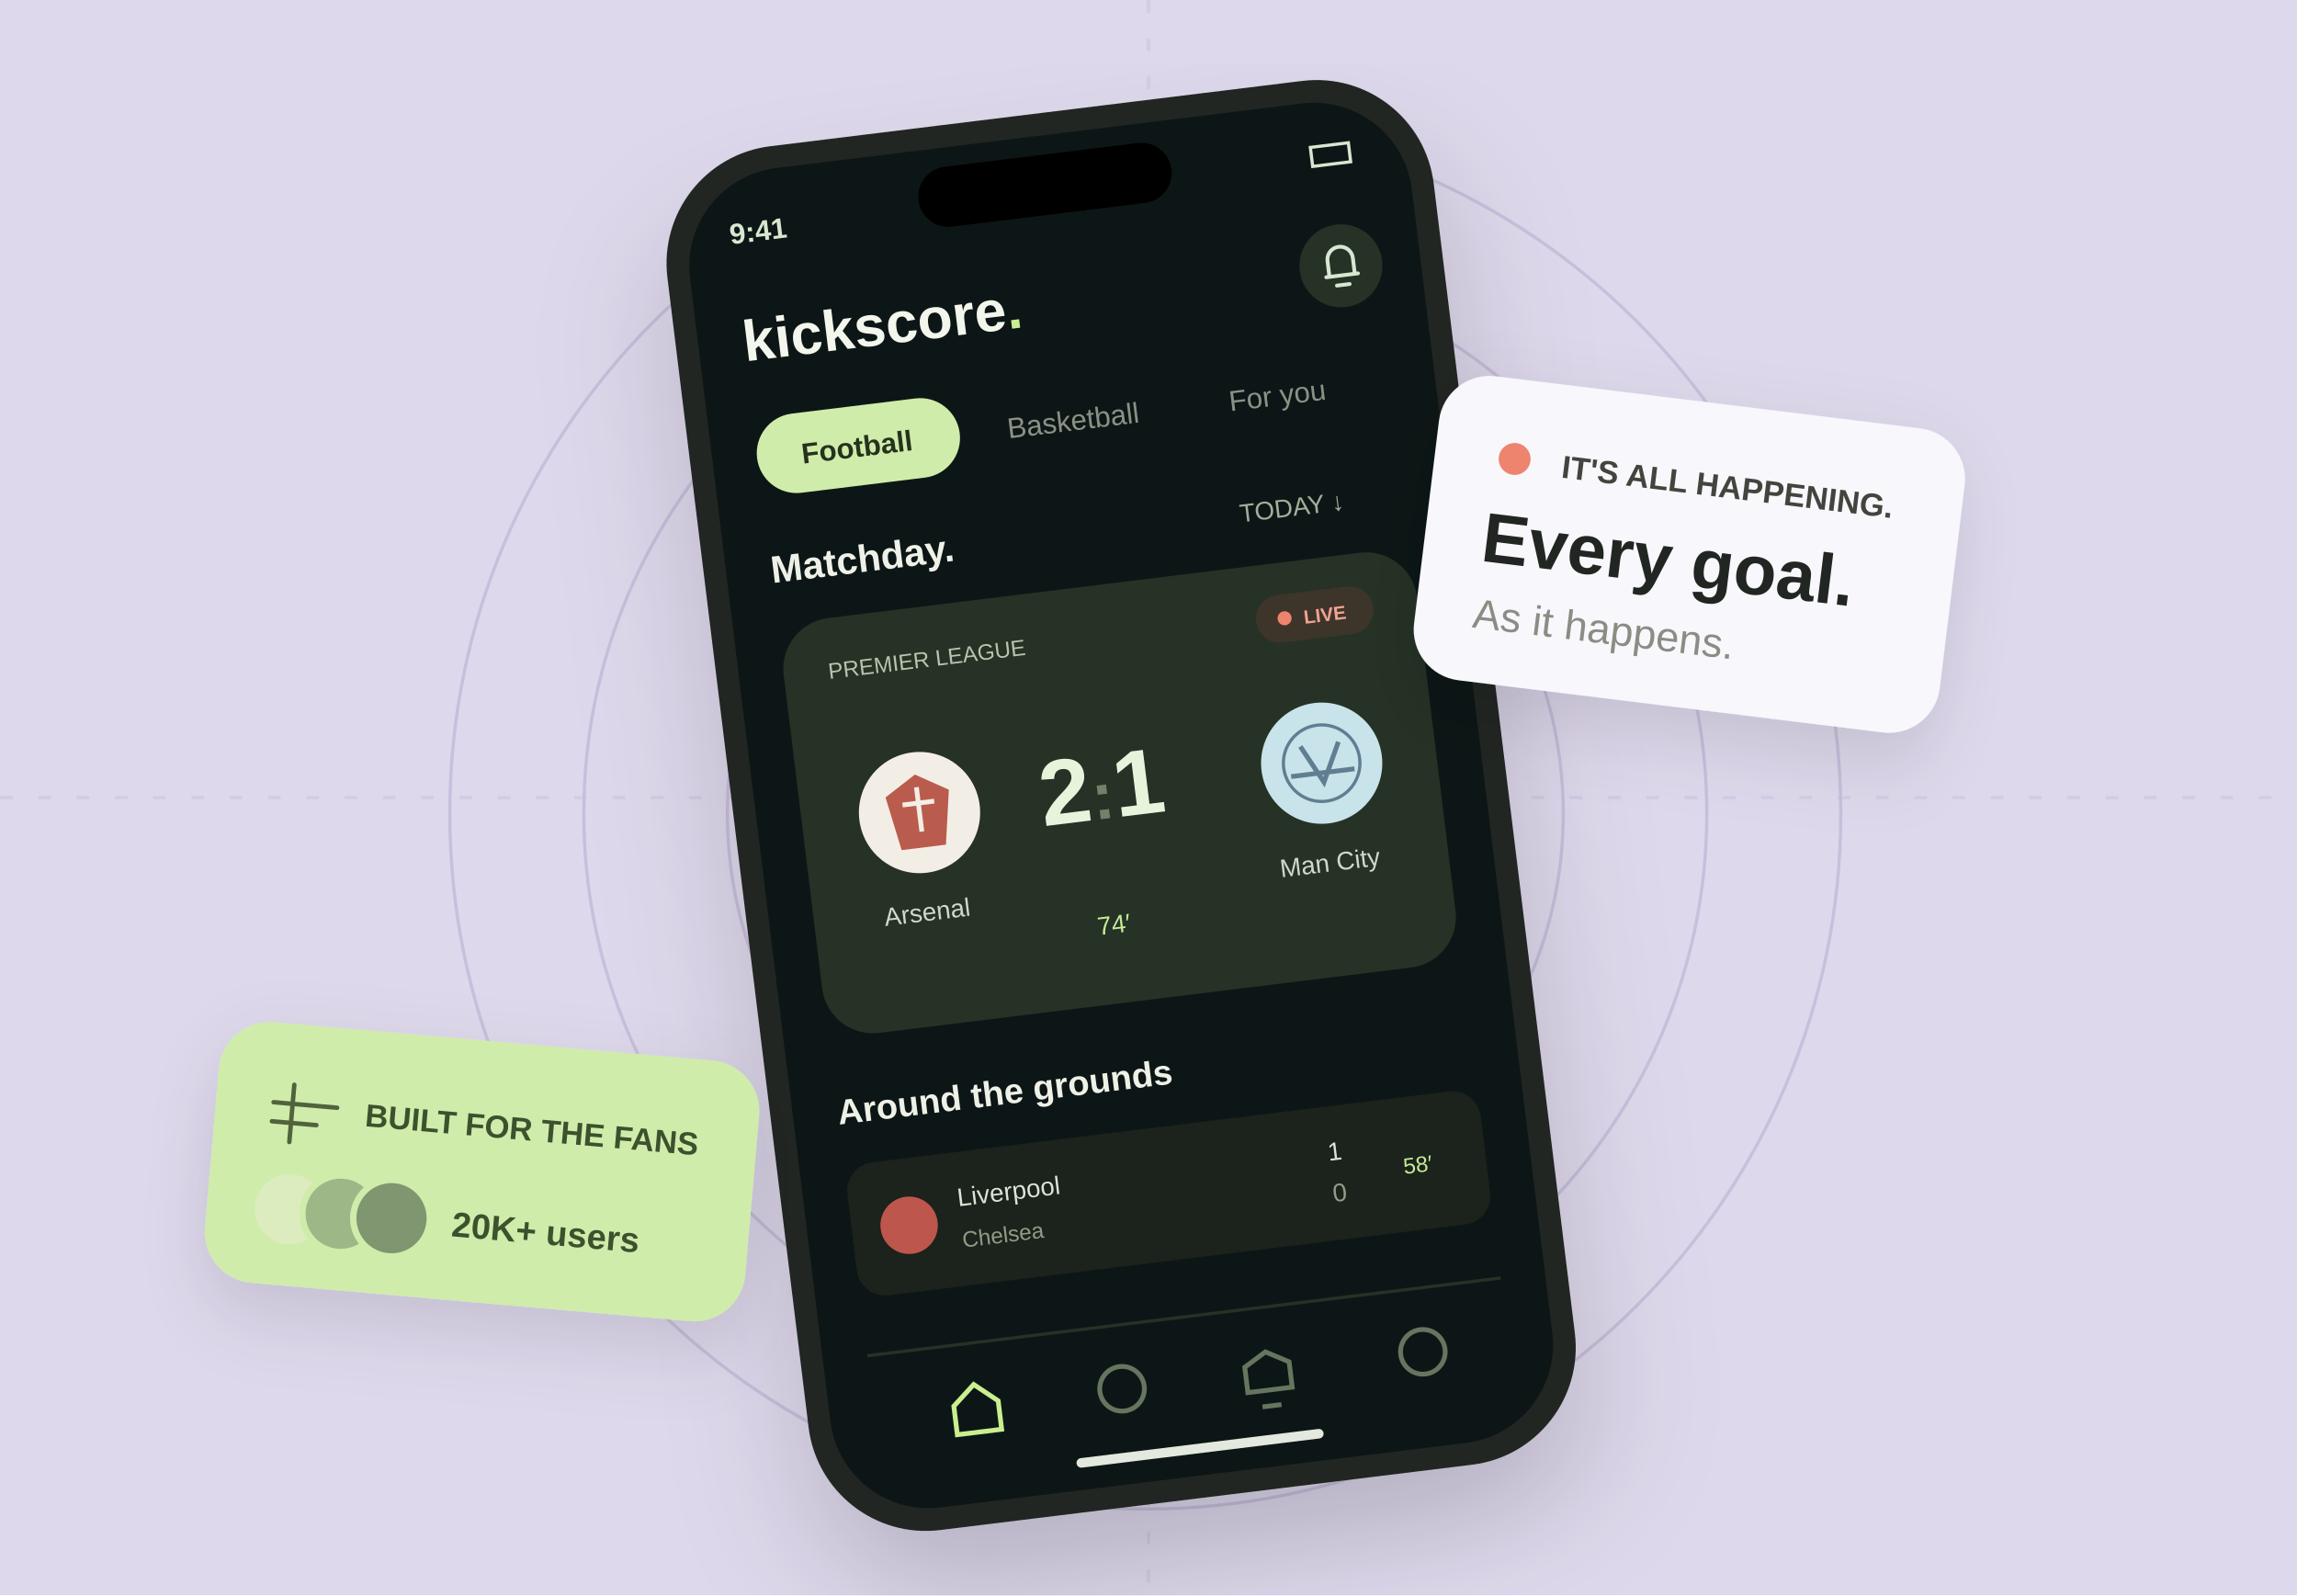
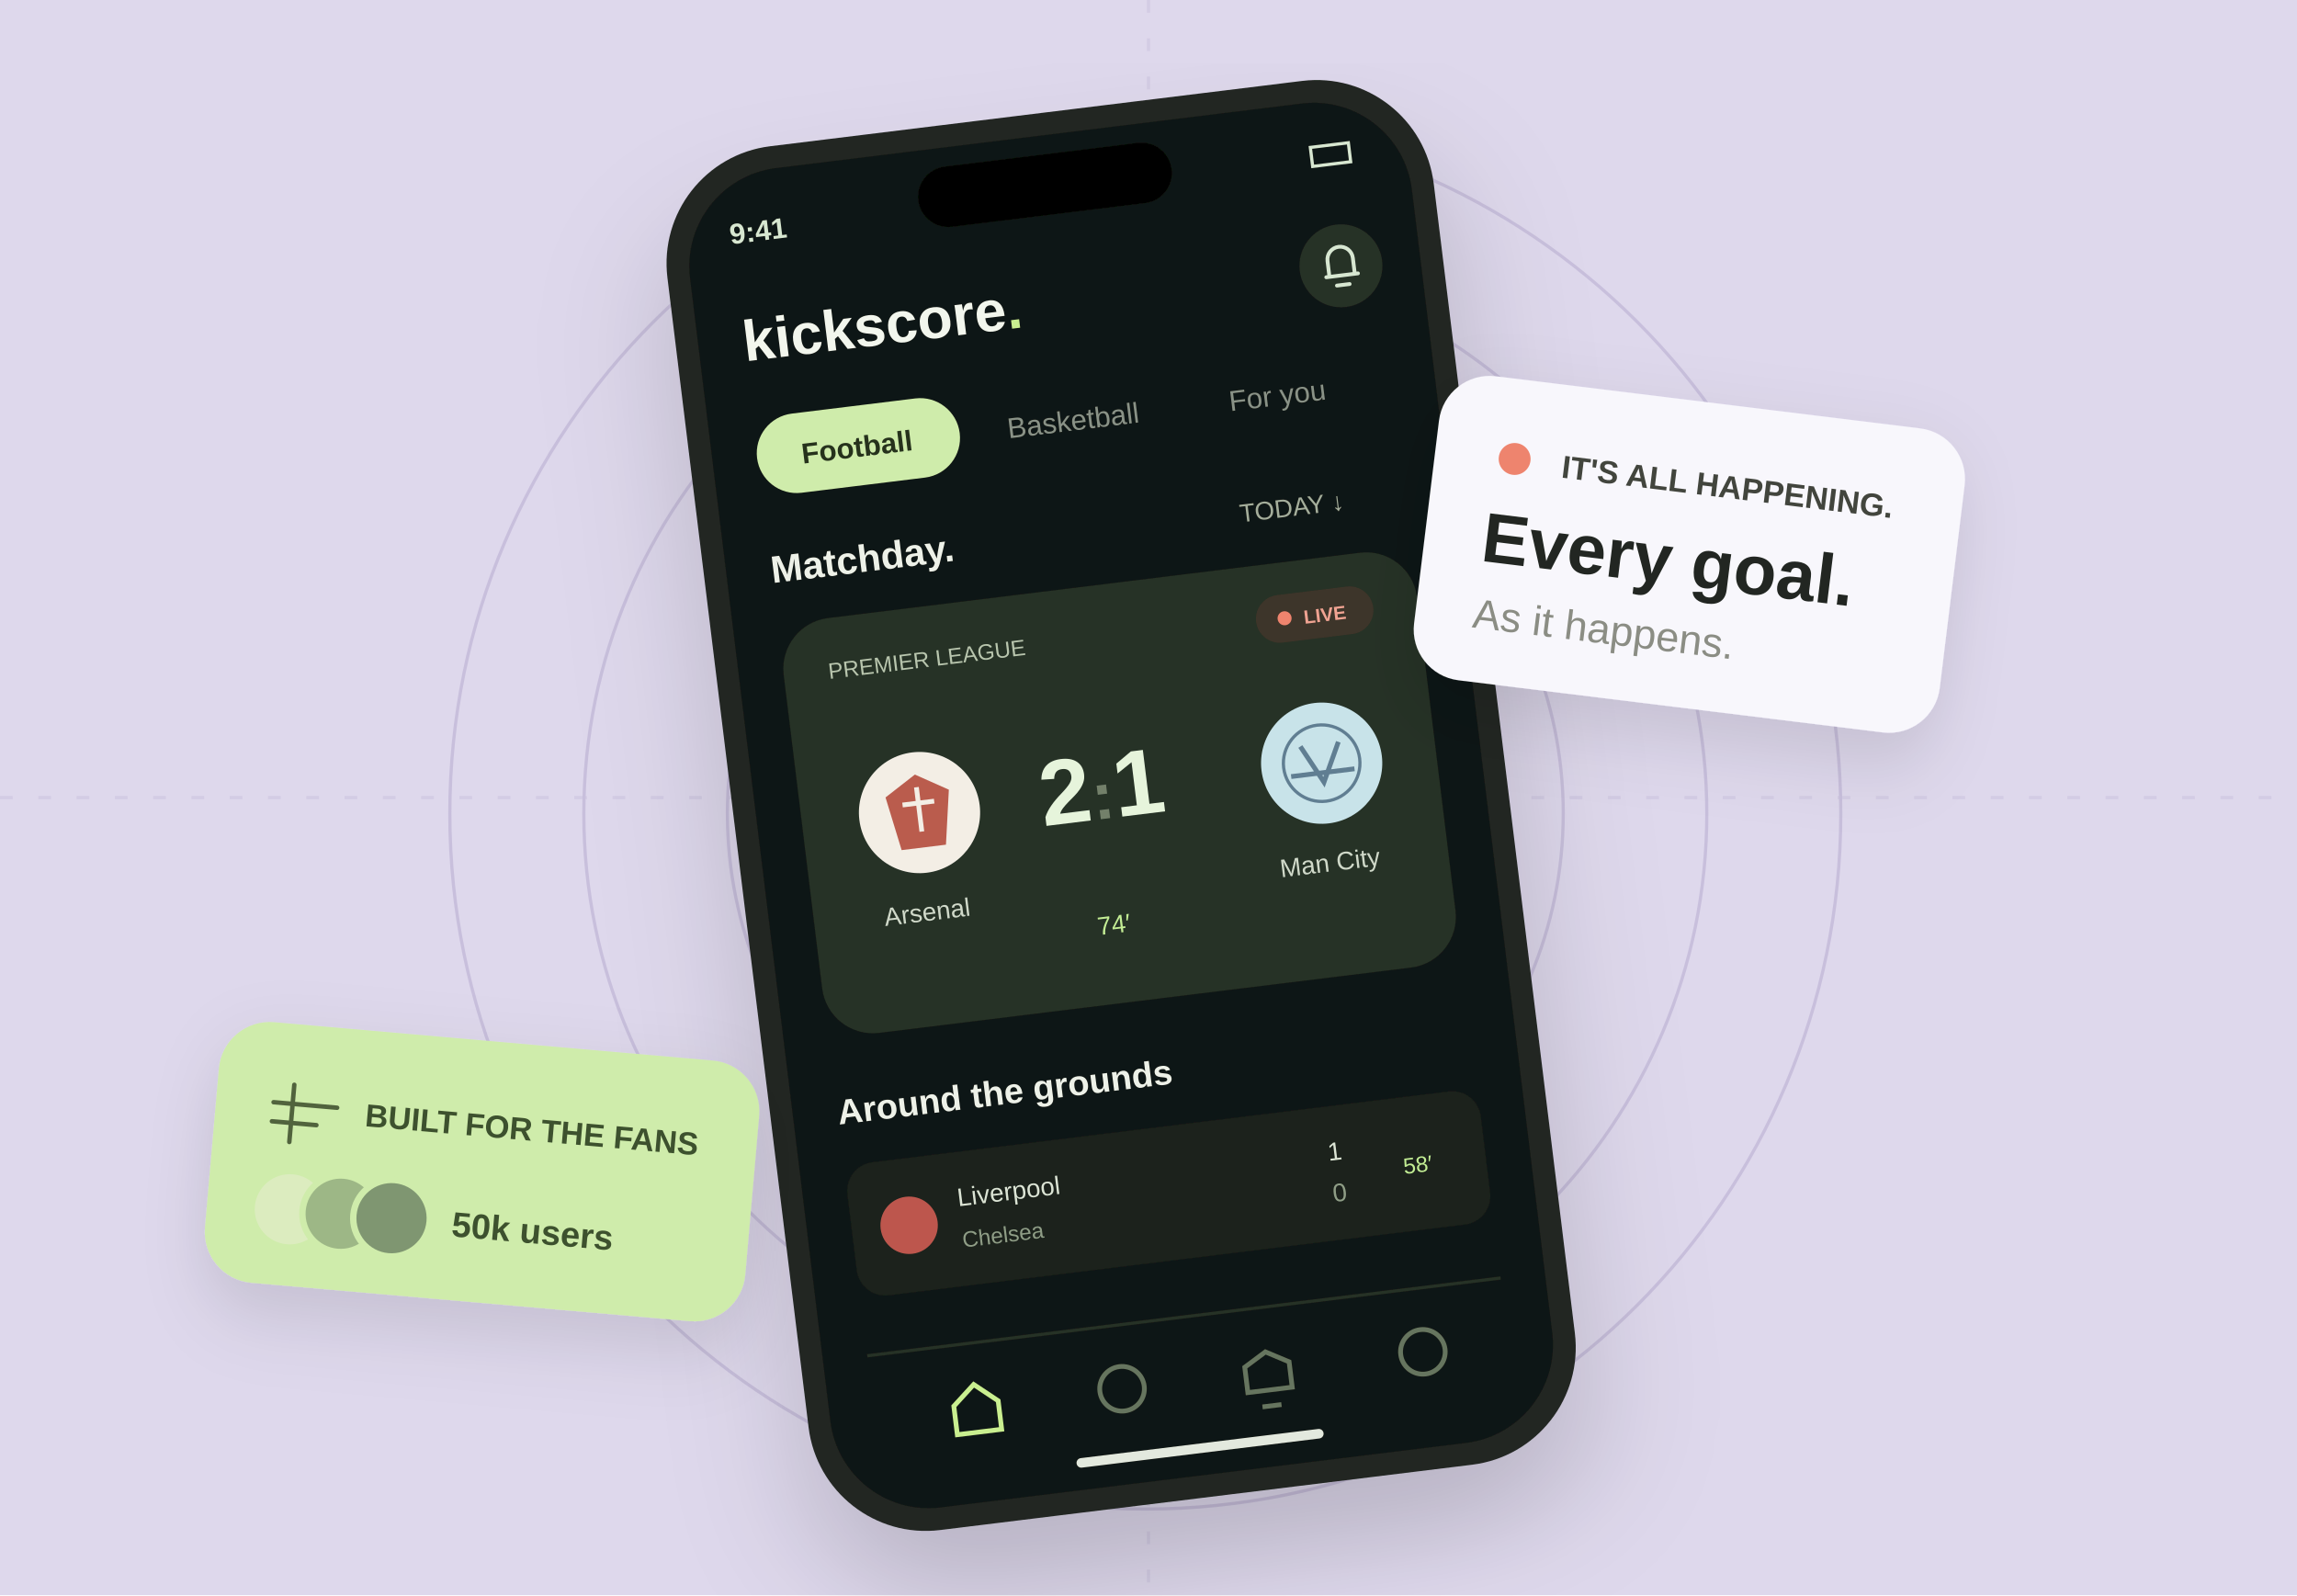
<svg xmlns="http://www.w3.org/2000/svg" viewBox="0 0 720 500" fill="none">
  <defs>
    <filter id="shadow" x="-50%" y="-40%" width="200%" height="200%">
      <feDropShadow dx="0" dy="20" stdDeviation="19" flood-color="#171a17" flood-opacity=".17" />
    </filter>
    <filter id="smallShadow" x="-50%" y="-50%" width="200%" height="200%">
      <feDropShadow dx="0" dy="9" stdDeviation="11" flood-color="#171a17" flood-opacity=".12" />
    </filter>
  </defs>
  <rect width="720" height="500" fill="#ded8ec" />
  <circle cx="359" cy="255" r="218" stroke="#c8bfdc" />
  <circle cx="359" cy="255" r="176" stroke="#c8bfdc" />
  <circle cx="359" cy="255" r="131" stroke="#c8bfdc" />
  <path d="M0 250h720M360 0v500" stroke="#c8bfdc" stroke-dasharray="4 8" opacity=".5" />
  <g transform="translate(230 34) rotate(-7 121 215)" filter="url(#shadow)">
    <rect width="242" height="437" rx="37" fill="#222622" />
    <rect x="7" y="7" width="228" height="423" rx="31" fill="#111612" />
    <rect x="81" y="13" width="80" height="19" rx="9.5" fill="#030503" />
    <text x="21" y="29" font-family="Arial,sans-serif" font-size="9" font-weight="700" fill="#d7e7d1">9:41</text>
    <path d="M205 21h12v6h-12z" stroke="#d7e7d1" stroke-width="1" />
    <text x="21" y="66" font-family="Arial,sans-serif" font-size="18" font-weight="700" fill="#f2f6ed">kickscore<tspan fill="#c9ef90">.</tspan>
    </text>
    <circle cx="210" cy="59" r="13" fill="#273128" />
    <path d="M206 62v-5a4 4 0 0 1 8 0v5m-9 0h10m-7 3h4" stroke="#d7e7d1" stroke-width="1.2" stroke-linecap="round" />
    <rect x="21" y="84" width="64" height="25" rx="12.5" fill="#cfecab" />
    <text x="35" y="100" font-family="Arial,sans-serif" font-size="9" font-weight="700" fill="#26321d">Football</text>
    <text x="100" y="100" font-family="Arial,sans-serif" font-size="9" fill="#899287">Basketball</text>
    <text x="170" y="100" font-family="Arial,sans-serif" font-size="9" fill="#899287">For you</text>
    <text x="21" y="136" font-family="Arial,sans-serif" font-size="12" font-weight="700" fill="#edf1e8">Matchday.</text>
    <text x="169" y="135" font-family="Arial,sans-serif" font-size="8" fill="#a4ae9c">TODAY ↓</text>
    <rect x="21" y="149" width="200" height="131" rx="16" fill="#253126" />
    <text x="35" y="168" font-family="Arial,sans-serif" font-size="7" fill="#b8c5ad">PREMIER LEAGUE</text>
    <rect x="170" y="159" width="37" height="15" rx="7.5" fill="#3e3429" />
    <circle cx="179" cy="166.5" r="2.2" fill="#ee846e" />
    <text x="185" y="169" font-family="Arial,sans-serif" font-size="6" font-weight="700" fill="#f0a392">LIVE</text>
    <circle cx="58" cy="213" r="19" fill="#f3eee5" />
    <path d="m48 207 10-6 10 6-3 17H51z" fill="#ba5c4e" />
    <path d="M58 205v14m-5-9h10" stroke="#f3eee5" stroke-width="1.5" />
    <circle cx="185" cy="213" r="19" fill="#c8e3e9" />
    <circle cx="185" cy="213" r="12" stroke="#617e92" />
    <path d="M175 216h20m-16-9 6 12 6-12" stroke="#617e92" stroke-width="1.5" />
    <text x="96" y="222" font-family="Arial,sans-serif" font-size="29" font-weight="700" fill="#e6f4db">2<tspan fill="#73806b" font-size="21"> : </tspan>1</text>
    <text x="43" y="247" font-family="Arial,sans-serif" font-size="8" fill="#d0d9c9">Arsenal</text>
    <text x="168" y="247" font-family="Arial,sans-serif" font-size="8" fill="#d0d9c9">Man City</text>
    <text x="109" y="258" font-family="Arial,sans-serif" font-size="8" fill="#c3ed94">74′</text>
    <text x="21" y="307" font-family="Arial,sans-serif" font-size="11" font-weight="700" fill="#edf1e8">Around the grounds</text>
    <rect x="21" y="320" width="200" height="42" rx="9" fill="#1a221b" />
    <circle cx="39" cy="341" r="9" fill="#bd574d" />
    <text x="55" y="337" font-family="Arial,sans-serif" font-size="8" fill="#dce4d5">Liverpool</text>
    <text x="55" y="350" font-family="Arial,sans-serif" font-size="7" fill="#8f9d86">Chelsea</text>
    <text x="172" y="337" font-family="Arial,sans-serif" font-size="8" fill="#dce4d5">1</text>
    <text x="172" y="350" font-family="Arial,sans-serif" font-size="8" fill="#8f9d86">0</text>
    <text x="195" y="344" font-family="Arial,sans-serif" font-size="7" fill="#c3ed94">58′</text>
    <path d="M21 380h200" stroke="#263025" />
    <path d="m46 399 7-6 7 6v9H46z" stroke="#c9ef90" stroke-width="1.5" />
    <circle cx="99" cy="400" r="7" stroke="#66755e" stroke-width="1.5" />
    <path d="m145 394 7 4v8h-14v-8zm-3 17h6" stroke="#66755e" stroke-width="1.5" />
    <circle cx="194" cy="400" r="7" stroke="#66755e" stroke-width="1.5" />
    <rect x="82" y="420" width="78" height="3" rx="1.5" fill="#e3e9de" />
  </g>
  <g transform="translate(453 116) rotate(7)" filter="url(#smallShadow)">
    <rect width="166" height="96" rx="16" fill="#f8f7fc" />
    <circle cx="25" cy="25" r="5" fill="#ee846e" />
    <text x="40" y="29" font-family="Arial,sans-serif" font-size="10" font-weight="700" fill="#42443d">IT'S ALL HAPPENING.</text>
    <text x="18" y="58" font-family="Arial,sans-serif" font-size="22" font-weight="700" fill="#222721">Every goal.</text>
    <text x="18" y="79" font-family="Arial,sans-serif" font-size="13" fill="#8b8d84">As it happens.</text>
  </g>
  <g transform="translate(70 319) rotate(5)" filter="url(#smallShadow)">
    <rect width="170" height="82" rx="16" fill="#cfecab" />
    <path d="M18 25h20m-20 6h14m-8-12v18" stroke="#51643e" stroke-width="1.4" stroke-linecap="round" />
    <text x="47" y="30" font-family="Arial,sans-serif" font-size="10" font-weight="700" fill="#3d512d">BUILT FOR THE FANS</text>
    <circle cx="26" cy="58" r="12" fill="#dcecbf" stroke="#cfecab" stroke-width="2" />
    <circle cx="42" cy="58" r="12" fill="#9db786" stroke="#cfecab" stroke-width="2" />
    <circle cx="58" cy="58" r="12" fill="#7f9671" stroke="#cfecab" stroke-width="2" />
-     <text x="77" y="62" font-family="Arial,sans-serif" font-size="11" font-weight="700" fill="#3d512d">20K+ users</text>
+     <text x="77" y="62" font-family="Arial,sans-serif" font-size="11" font-weight="700" fill="#3d512d">50k users</text>
  </g>
</svg>
